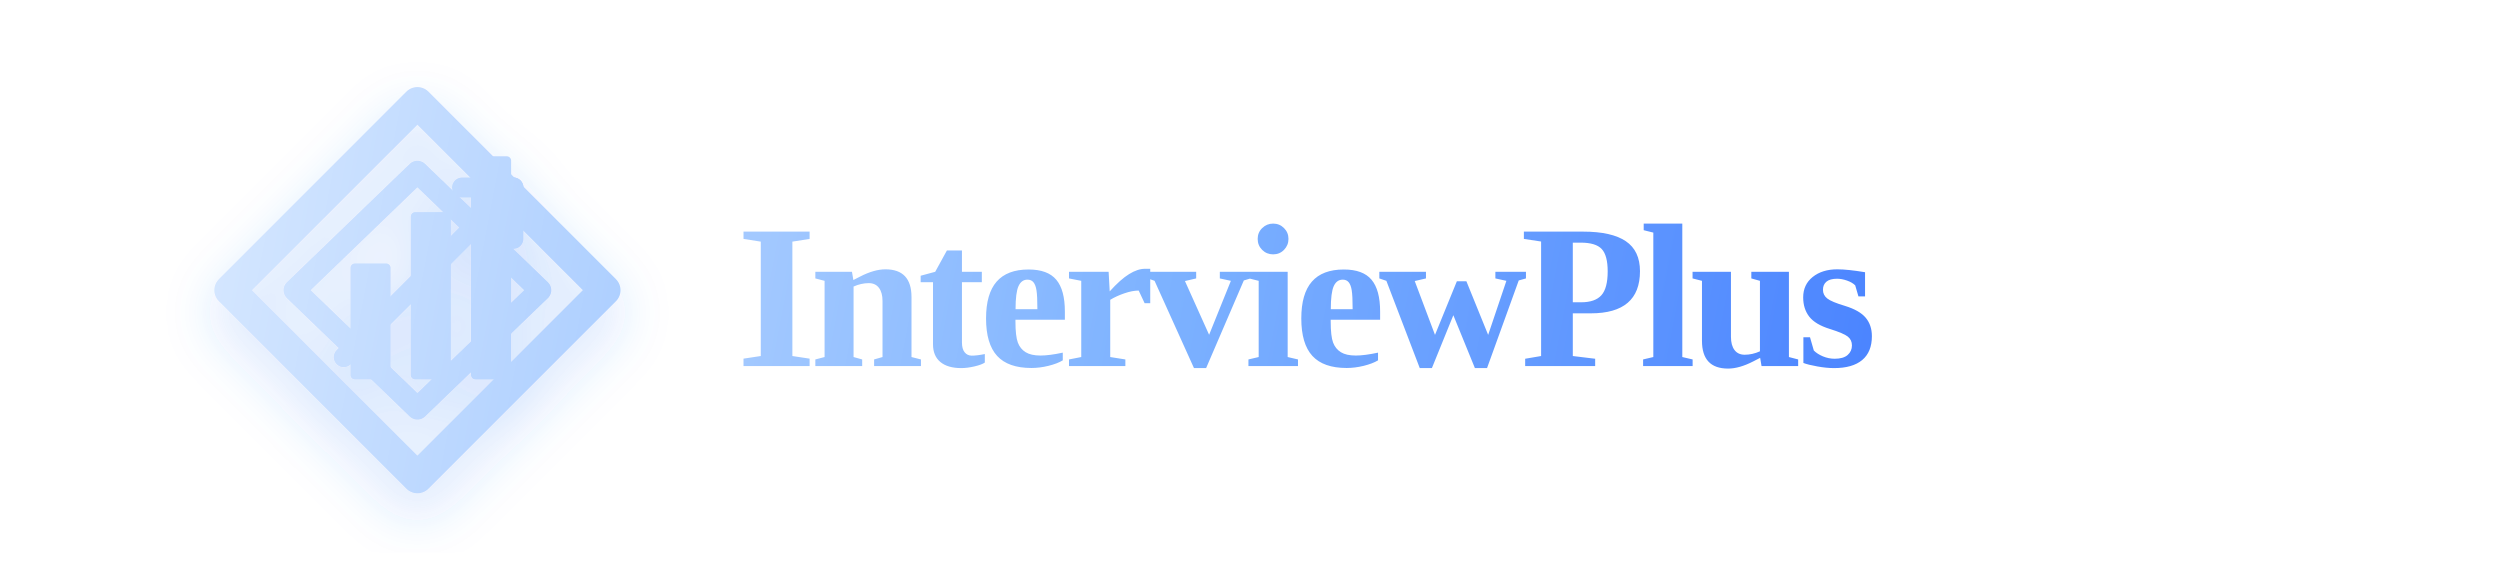
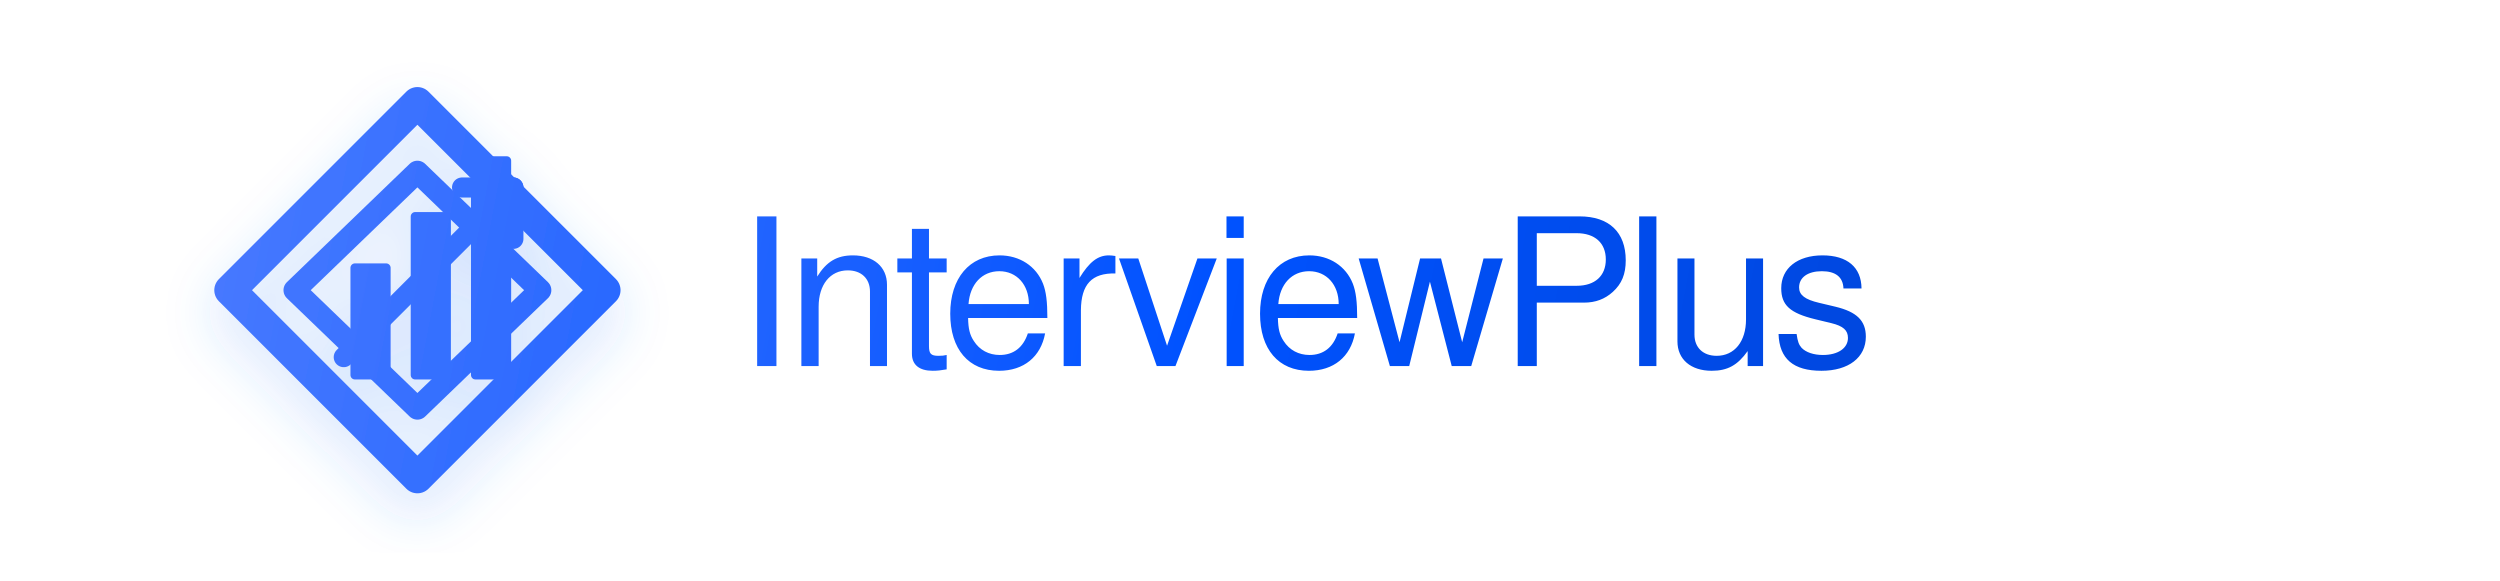
<svg xmlns="http://www.w3.org/2000/svg" width="1120" height="260" viewBox="0 0 1120 260" fill="none" role="img" aria-labelledby="title desc">
  <defs>
    <linearGradient id="logoBlue" x1="70" y1="40" x2="1010" y2="220" gradientUnits="userSpaceOnUse">
-       <stop stop-color="#DCEBFF" />
-       <stop offset="0.48" stop-color="#7DB2FF" />
-       <stop offset="1" stop-color="#2F6BFF" />
+       <stop stop-color="#4d7cff" />
+       <stop offset="0.5" stop-color="#0052ff" />
+       <stop offset="1" stop-color="#0041cc" />
    </linearGradient>
    <filter id="softShadow" x="-20%" y="-20%" width="140%" height="140%">
      <feDropShadow dx="0" dy="10" stdDeviation="12" flood-color="#3B82F6" flood-opacity="0.22" />
    </filter>
  </defs>
  <g filter="url(#softShadow)">
    <path d="M103 130L187 46L271 130L187 214L103 130Z" stroke="url(#logoBlue)" stroke-width="14" stroke-linejoin="round" />
    <path d="M132 130L187 77L242 130L187 183L132 130Z" stroke="url(#logoBlue)" stroke-width="10" stroke-linejoin="round" />
    <rect x="157" y="118" width="18" height="52" rx="2" fill="url(#logoBlue)" />
    <rect x="184" y="95" width="18" height="75" rx="2" fill="url(#logoBlue)" />
    <rect x="211" y="70" width="18" height="100" rx="2" fill="url(#logoBlue)" />
    <path d="M154 160L230 84" stroke="url(#logoBlue)" stroke-width="9" stroke-linecap="round" />
    <path d="M207 84H230V107" stroke="url(#logoBlue)" stroke-width="9" stroke-linecap="round" stroke-linejoin="round" />
  </g>
-   <text x="330" y="164" fill="url(#logoBlue)" font-family="Georgia, 'Times New Roman', serif" font-size="92" font-weight="700" letter-spacing="-3">InterviewPlus</text>
+   <text x="330" y="164" fill="url(#logoBlue)" font-family="Figtree, Helvetica, Arial, sans-serif" font-size="92" font-weight="500" letter-spacing="-3">InterviewPlus</text>
</svg>
